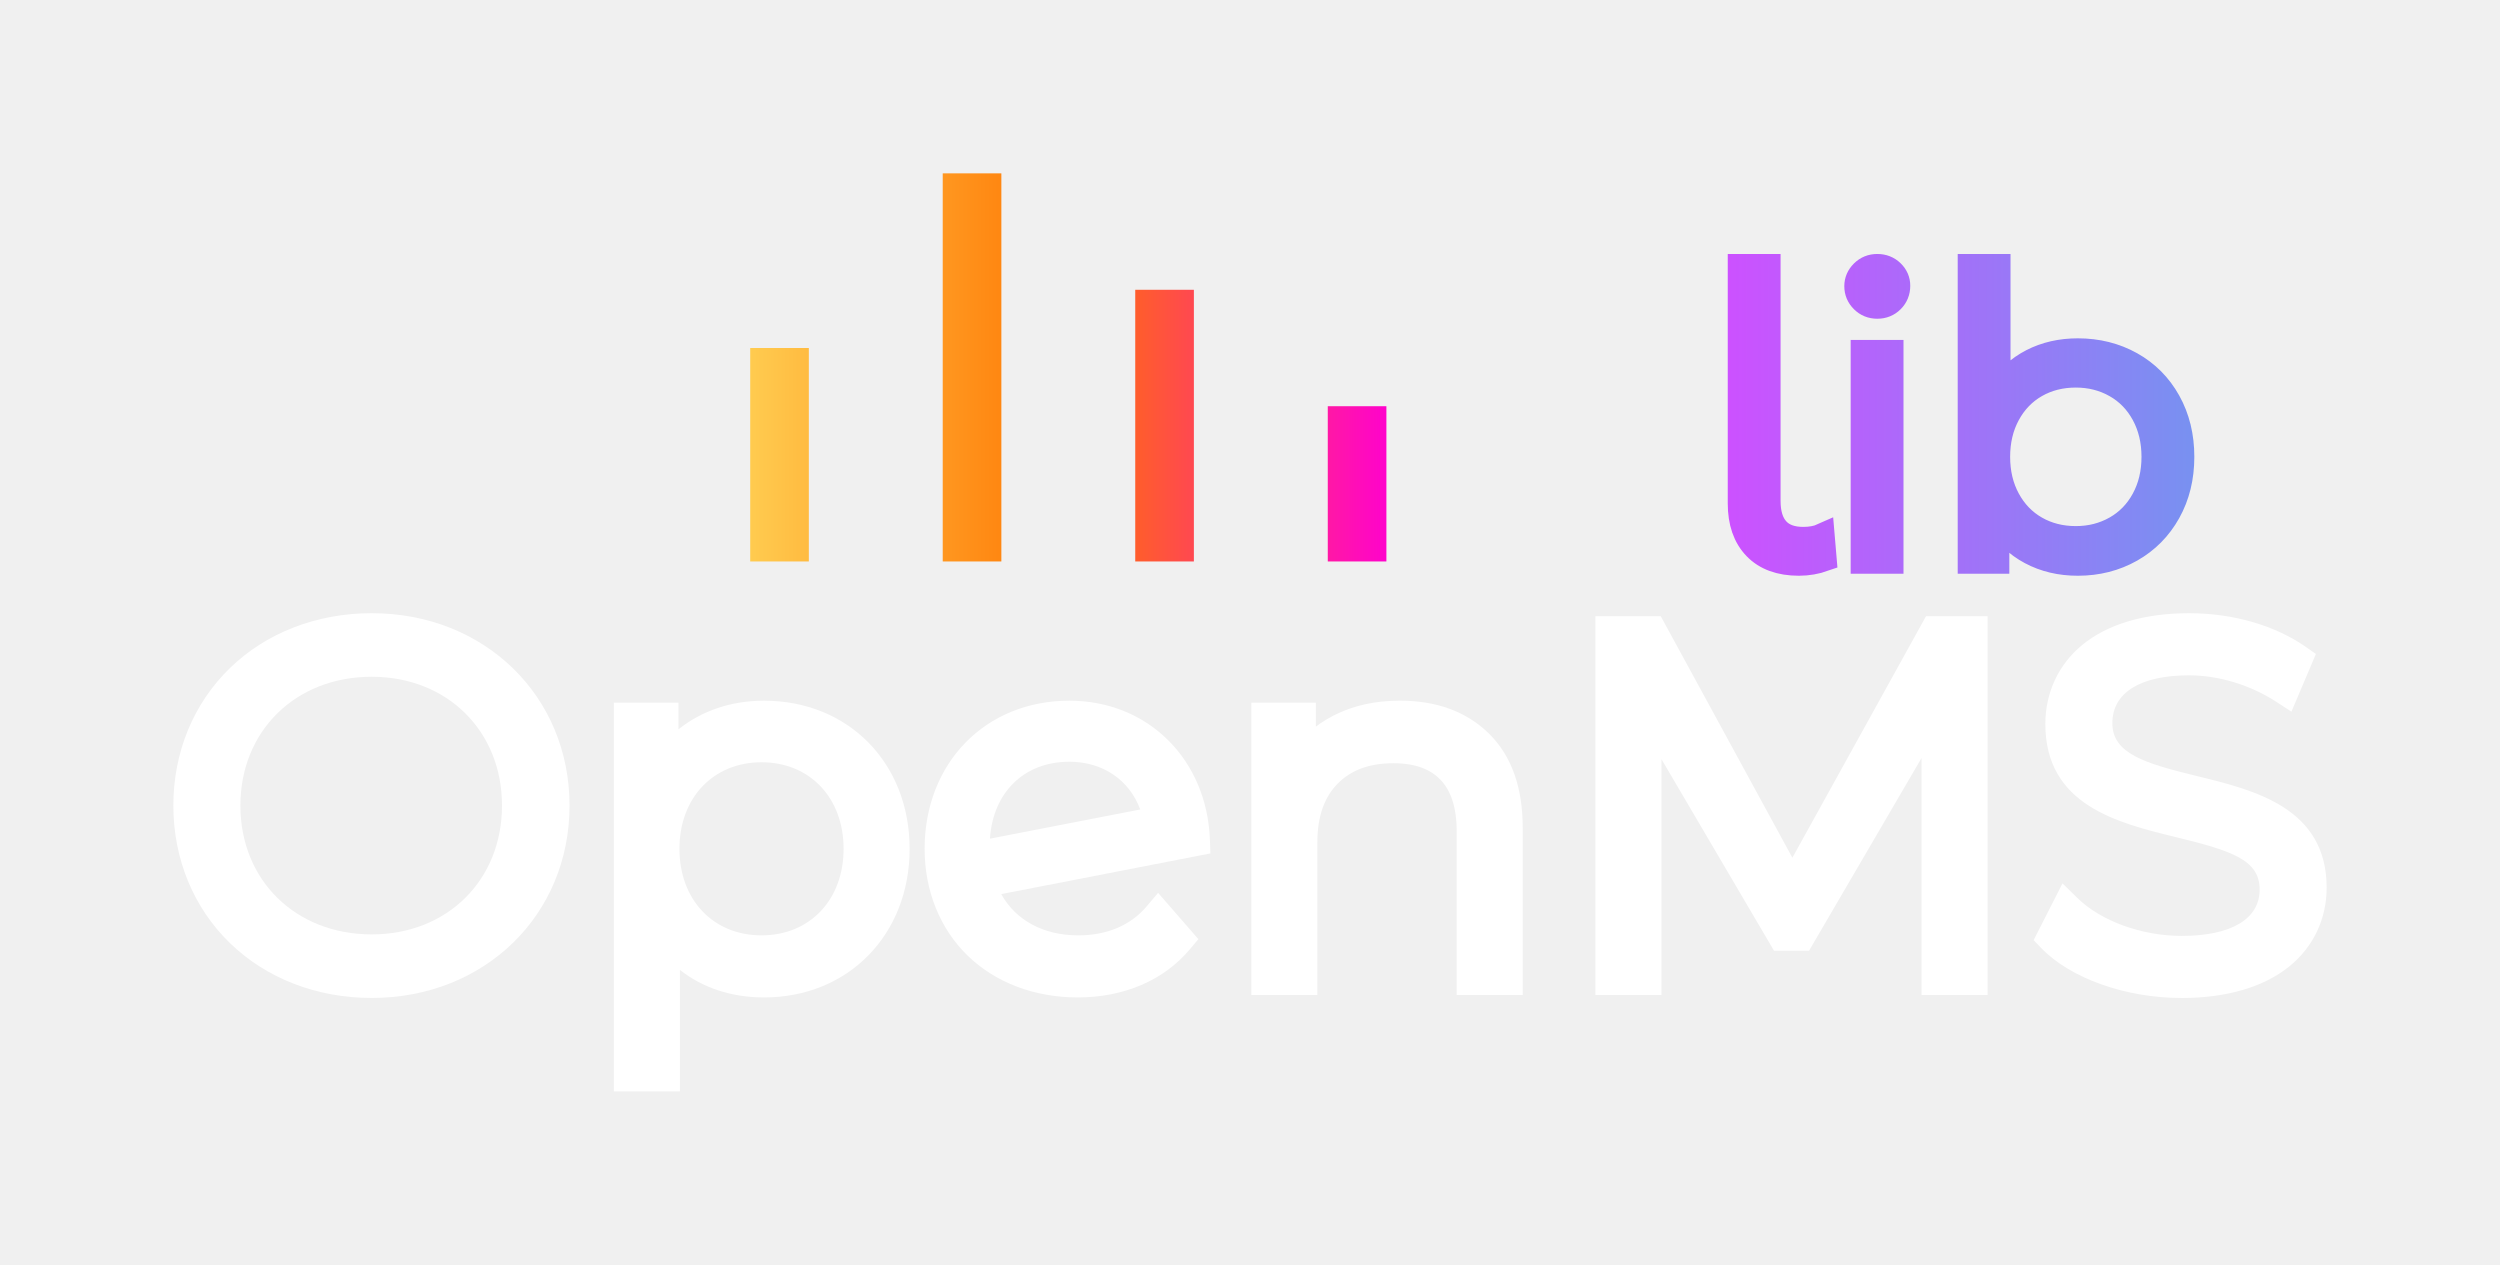
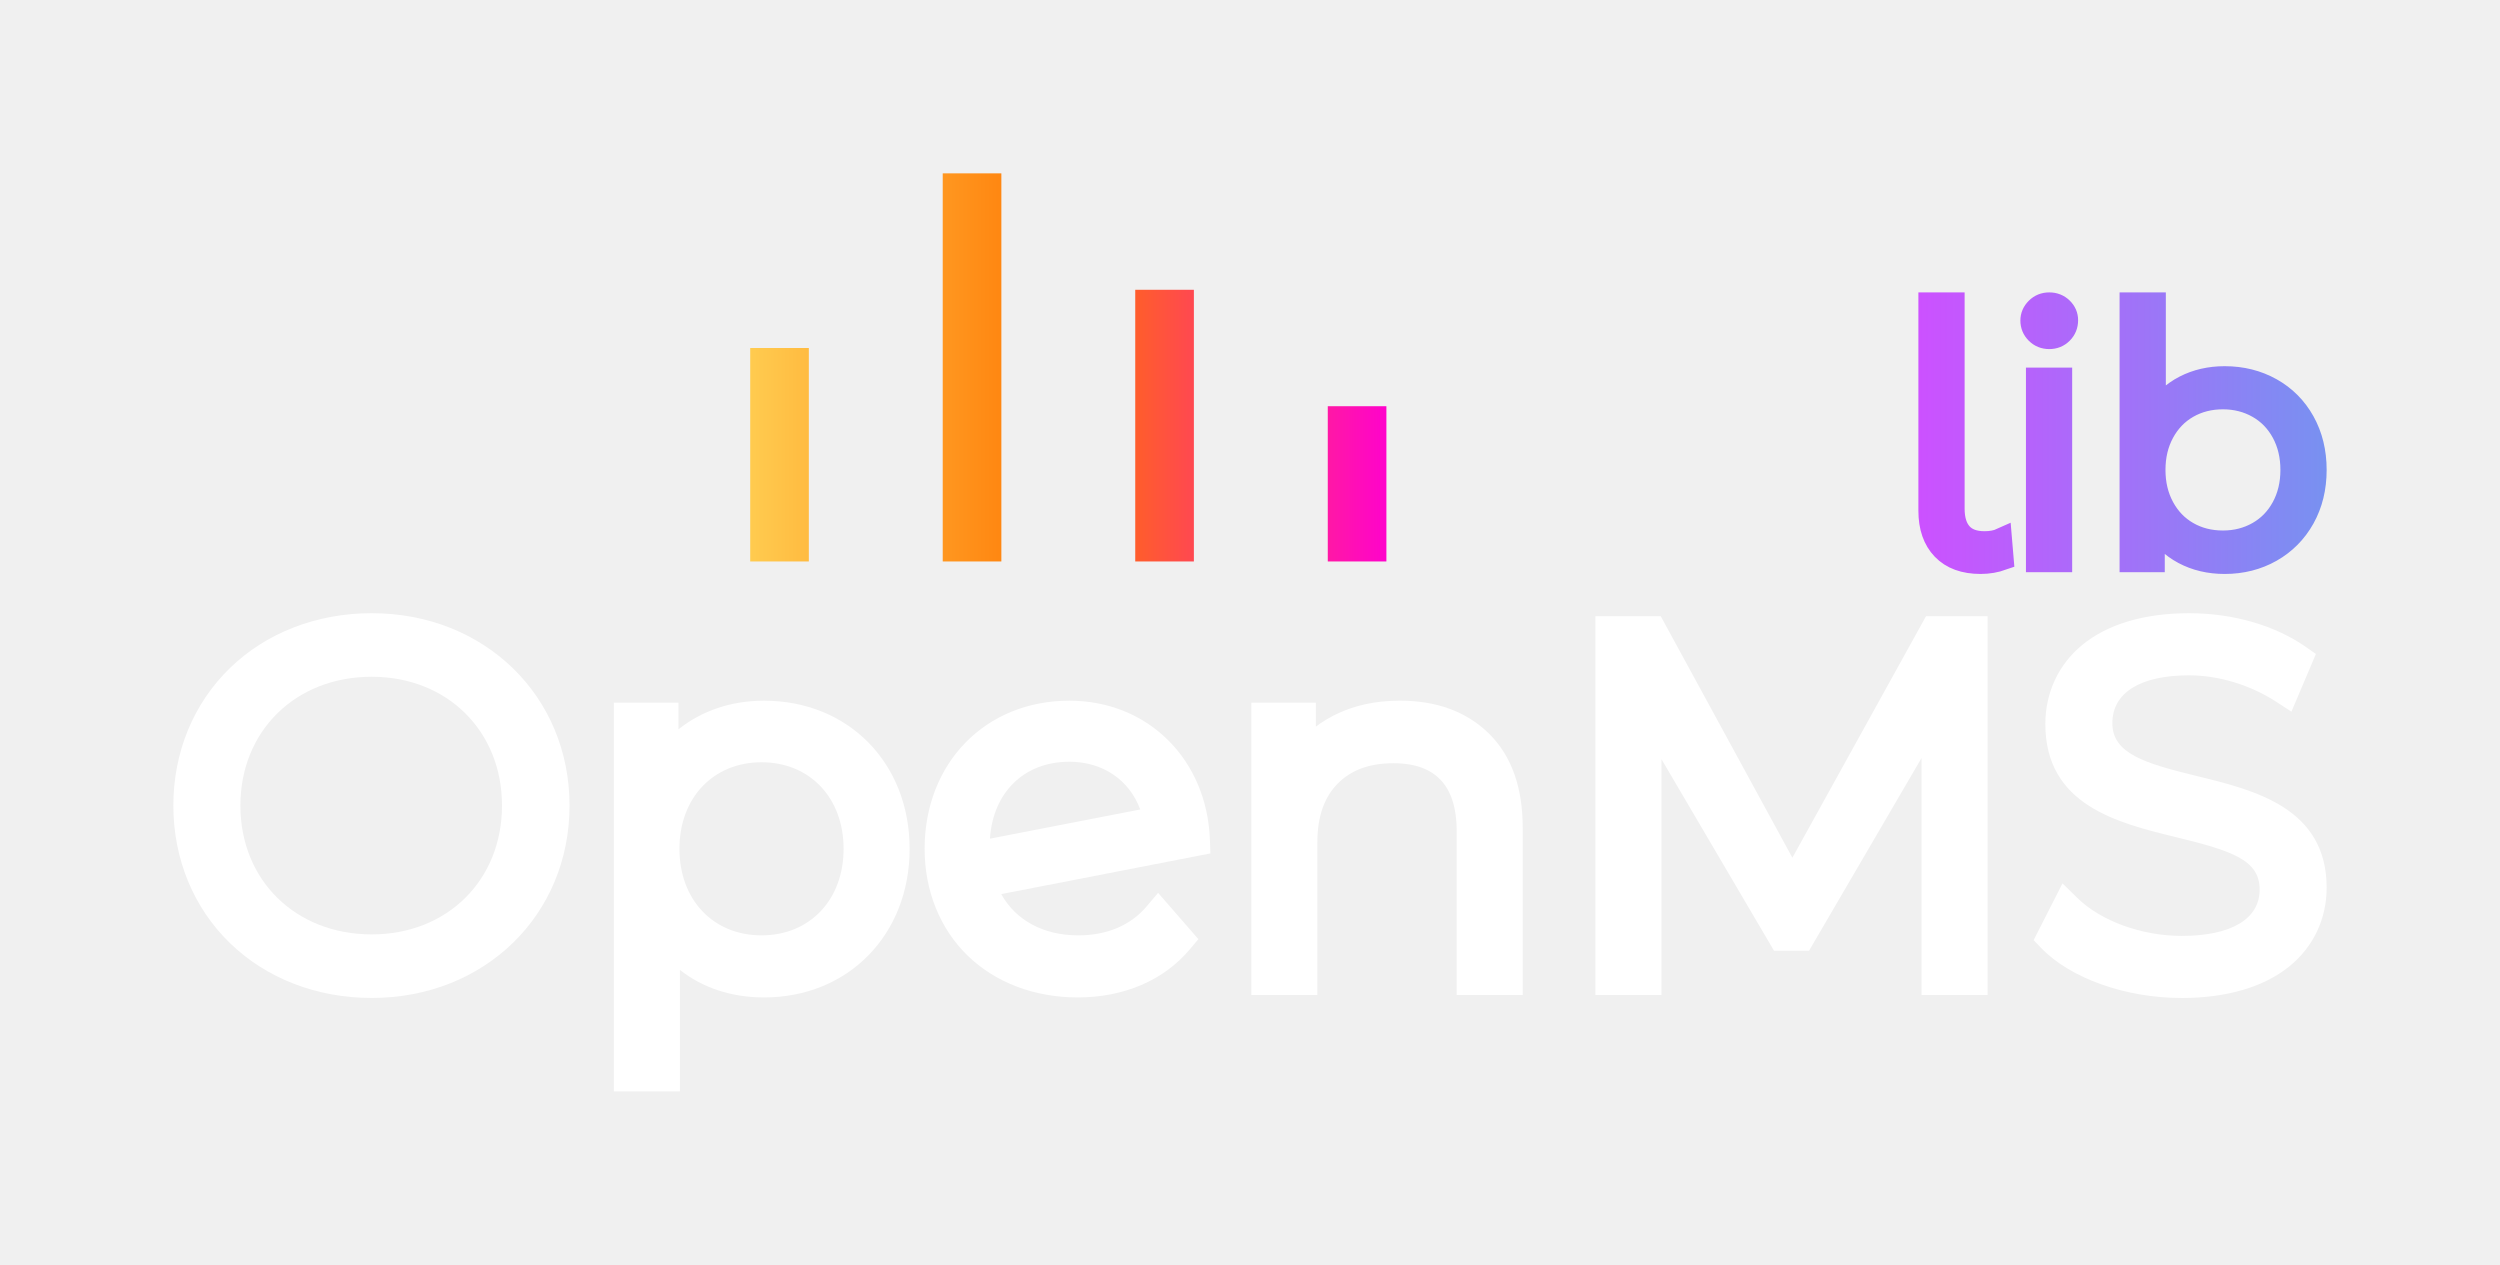
<svg xmlns="http://www.w3.org/2000/svg" viewBox="-34.63 -102.88 966.23 488.82" role="img" aria-labelledby="title">
  <defs>
    <linearGradient id="openms-peak" x1="255.319" y1="0" x2="501.201" y2="0" gradientUnits="userSpaceOnUse">
      <stop offset="0" stop-color="#ffcb4f" />
      <stop offset="0.5" stop-color="#ff7501" />
      <stop offset="1" stop-color="#ff03cb" />
    </linearGradient>
-     <linearGradient id="openms-lib" x1="10.468" y1="0" x2="190.802" y2="0" gradientUnits="userSpaceOnUse">
+     <linearGradient id="openms-lib" x1="9.162" y1="0" x2="166.948" y2="0" gradientUnits="userSpaceOnUse">
      <stop offset="0" stop-color="#cc51ff" />
      <stop offset="1" stop-color="#7891f1" />
    </linearGradient>
  </defs>
  <g id="peak_bar_1" fill="url(#openms-peak)">
    <rect x="255.319" y="31.62" width="22.66" height="82.5" />
  </g>
  <g id="peak_bar_2" fill="url(#openms-peak)">
    <rect x="329.726" y="-35.88" width="22.66" height="150" />
  </g>
  <g id="peak_bar_3" fill="url(#openms-peak)">
    <rect x="404.134" y="9.12" width="22.66" height="105" />
  </g>
  <g id="peak_bar_4" fill="url(#openms-peak)">
    <rect x="478.541" y="54.12" width="22.66" height="60" />
  </g>
  <g id="letter_O" fill="#ffffff">
    <path d="m38.31,208.47c0-39.2,29.98-68.41,70.72-68.41s70.52,29.02,70.52,68.41-30.17,68.41-70.52,68.41c-40.74-.01-70.72-29.22-70.72-68.41Zm127.02,0c0-32.09-24.02-55.73-56.3-55.73s-56.69,23.64-56.69,55.73,24.21,55.73,56.69,55.73c32.28-.01,56.3-23.65,56.3-55.73Z" />
    <path d="m109.03,282.82c-21.23,0-40.68-7.53-54.77-21.19-14.11-13.68-21.89-32.56-21.89-53.16s7.77-39.49,21.89-53.17c14.09-13.66,33.54-21.18,54.77-21.18,43.59,0,76.46,31.96,76.46,74.35s-32.87,74.35-76.46,74.35Zm0-136.82c-37.54,0-64.78,26.27-64.78,62.47s27.24,62.46,64.78,62.47c17.99,0,34.42-6.31,46.26-17.76,11.81-11.43,18.32-27.31,18.32-44.71s-6.51-33.28-18.32-44.71c-11.84-11.45-28.27-17.76-46.26-17.76Zm0,124.14c-35.71,0-62.63-26.51-62.63-61.67s26.93-61.67,62.63-61.67,62.24,26.51,62.24,61.67-26.76,61.66-62.24,61.67Zm0-111.46c-29.41,0-50.75,20.94-50.75,49.79s21.34,49.79,50.75,49.79c29.18,0,50.36-20.95,50.36-49.79s-21.18-49.79-50.36-49.79Z" />
  </g>
  <g id="letter_p" fill="#ffffff">
    <path d="m310.99,225.18c0,30.75-21.52,51.5-50.35,51.5-16.14,0-29.98-6.92-38.43-19.99v56.31h-13.64v-138.36h13.07v19.99c8.26-13.45,22.29-20.76,39.01-20.76,28.82,0,50.34,20.76,50.34,51.31Zm-13.64,0c0-23.44-16.33-39.39-37.66-39.39s-37.66,15.95-37.66,39.39,16.14,39.39,37.66,39.39,37.66-15.75,37.66-39.39Z" />
    <path d="m228.15,318.94h-25.52v-150.24h24.95v10.31c8.93-7.16,20.38-11.08,33.07-11.08,32.61,0,56.28,24.08,56.28,57.25s-23.67,57.44-56.29,57.44c-12.55,0-23.68-3.7-32.49-10.64v46.96Zm-13.64-11.88h1.76v-70.5l1.7,2.63c-1.23-4.36-1.88-9.06-1.88-14.01,0-4.43.52-8.66,1.51-12.62l-1.9,3.09v-35.07h-1.19v126.48Zm35.68-37.5c3.3.78,6.8,1.17,10.45,1.17,26.15,0,44.41-18.73,44.41-45.56s-18.26-45.37-44.4-45.37c-.87,0-1.73.02-2.59.07.54-.02,1.08-.03,1.63-.03,25.26,0,43.6,19.06,43.6,45.33s-18.34,45.33-43.6,45.33c-3.29,0-6.47-.32-9.5-.95Zm9.5-77.83c-18.68,0-31.72,13.75-31.72,33.45s13.04,33.45,31.72,33.45,31.72-13.75,31.72-33.45-13.04-33.45-31.72-33.45Z" />
  </g>
  <g id="letter_e" fill="#ffffff">
    <path d="m413.03,251.32l7.69,8.84c-9.03,10.76-22.87,16.52-38.82,16.52-31.51,0-53.23-21.52-53.23-51.5s20.95-51.31,49.97-51.31c27.09,0,47.46,19.79,48.42,48.23l-83.01,16.14c5,16.34,19.22,26.33,38.05,26.33,12.48,0,23.44-4.41,30.93-13.25Zm-71.1-27.1c0,1.54,0,2.88.19,4.23l71.29-13.84c-2.88-16.53-16.14-29.02-34.78-29.02-21.52.01-36.7,15.76-36.7,38.63Z" />
    <path d="m381.9,282.62c-16.74,0-31.86-5.75-42.58-16.19-10.7-10.43-16.59-25.07-16.59-41.25,0-33.17,23.51-57.25,55.91-57.25,30.44,0,53.3,22.7,54.36,53.97l.17,5.06-80.83,15.72c5.58,10.1,16.29,15.95,29.76,15.95,11.09,0,20.22-3.86,26.4-11.15l4.47-5.28,15.56,17.89-3.26,3.89c-10.09,12.02-25.49,18.64-43.37,18.64Zm-16.99-100.9c-18.36,5.39-30.3,21.77-30.3,43.46,0,26.82,19.45,45.56,47.29,45.56,11.65,0,21.89-3.39,29.49-9.67-7.89,6.13-18.02,9.44-29.29,9.44-21.21,0-37.97-11.7-43.73-30.53l-1.93-6.31.41-.08-.61-4.31c-.25-1.76-.25-3.36-.25-5.06,0-12.57,4.23-23.93,11.92-31.99,4.66-4.88,10.47-8.45,17-10.51Zm13.72,9.81c-17.45,0-29.47,11.83-30.66,29.73l58.09-11.28c-4.18-11.38-14.43-18.46-27.42-18.46Zm17.76-8.17c11.89,5.37,20.43,16.21,22.87,30.23l.67,3.84.79-.15c-2.04-15.91-11.12-28.19-24.33-33.92Z" />
  </g>
  <g id="letter_n_short" fill="#ffffff" stroke="#ffffff">
    <path d="M547.95 217.11V275.73H534.31V218.45Q534.31 202.69 526.43 194.43Q518.55 186.16 503.94 186.16Q487.60 186.16 478.09 195.87Q468.58 205.58 468.58 222.68V275.73H454.93V174.63H468.00V193.28Q473.57 184.05 483.47 178.96Q493.37 173.86 506.44 173.86Q525.47 173.86 536.71 184.92Q547.95 195.97 547.95 217.11Z" stroke-width="11.88" stroke-linejoin="miter" />
  </g>
  <g id="letter_M" fill="#ffffff" transform="translate(53.60 -187.20)">
    <path d="m674.02,328.42v134.51h-13.64v-107.61l-52.84,90.51h-6.73l-52.84-89.94v107.04h-13.64v-134.51h15.79l54.35,99.74,55.19-99.74h14.36Z" />
    <path d="m679.96,468.87h-25.52v-91.59l-43.49,74.49h-13.54l-43.5-74.04v91.14h-25.52v-146.39h25.25l50.87,93.34,51.65-93.34h23.8v146.39Zm-13.64-11.88h1.76v-122.63h-1.76v122.63Zm-126.05,0h1.76v-122.63h-1.76v122.63Zm1.94-122.63l60.44,102.88-56.06-102.88h-4.38Zm120.95,0l-46.79,84.56,49.37-84.56h-2.58Z" />
  </g>
  <g id="letter_S" fill="#ffffff" transform="translate(53.60 -187.20)">
    <path d="m704.96,446.6l5.57-10.95c9.61,9.42,26.71,16.33,44.39,16.33,25.17,0,36.12-10.57,36.12-23.83,0-36.9-82.82-14.22-82.82-63.99,0-19.79,15.37-36.9,49.58-36.9,15.18,0,30.94,4.42,41.7,11.92l-4.81,11.34c-11.53-7.5-24.98-11.14-36.9-11.14-24.6,0-35.55,10.95-35.55,24.41,0,36.9,82.82,14.6,82.82,63.6,0,19.79-15.76,36.7-50.15,36.7-20.17,0-39.96-7.12-49.95-17.49Z" />
    <path d="m754.91,470.03c-21.64,0-42.93-7.58-54.23-19.31l-2.93-3.04,11.16-21.94,5.78,5.67c9.07,8.89,24.86,14.63,40.23,14.63,19.18,0,30.18-6.52,30.18-17.89s-10.33-14.92-32.25-20.26c-22.53-5.49-50.57-12.32-50.57-43.73,0-12.07,5.01-22.88,14.1-30.44,9.76-8.11,24.08-12.4,41.42-12.4s33.43,4.85,45.1,12.99l3.95,2.76-9.46,22.3-5.94-3.86c-9.94-6.47-22.21-10.18-33.66-10.18-18.82,0-29.61,6.73-29.61,18.47s12.35,15.49,32.49,20.41c22.42,5.47,50.33,12.29,50.33,43.19,0,12.05-5.1,22.84-14.37,30.38-9.86,8.02-24.29,12.26-41.72,12.26Zm-42.61-24.77c9.73,7.81,26.2,12.88,42.61,12.88,27.27,0,44.21-11.79,44.21-30.76,0-20.07-16.34-25.56-41.27-31.65-19.48-4.75-41.55-10.14-41.55-31.95,0-14.67,10.9-30.35,41.49-30.35,11.42,0,23.5,3.07,34.06,8.56l.2-.46c-9.41-5.21-22.08-8.34-34.25-8.34-27.33,0-43.64,11.57-43.64,30.96,0,20.54,16.43,26.08,41.5,32.19,19.37,4.72,41.32,10.06,41.32,31.8,0,8.77-3.93,16.47-11.06,21.68-7.34,5.37-17.77,8.09-31,8.09-15.32,0-31.15-4.95-42.46-12.97l-.16.31Z" />
  </g>
-   <g id="text_lib" fill="url(#openms-lib)" stroke="url(#openms-lib)" transform="translate(622.66 0.00)">
-     <path d="M15.22 91.67V0.03H26.14V90.75Q26.14 97.98 29.52 101.74Q32.90 105.51 39.67 105.51Q43.98 105.51 47.05 104.13L47.82 113.20Q43.05 114.89 37.98 114.89Q27.06 114.89 21.14 108.74Q15.22 102.59 15.22 91.67Z M62.73 33.24H73.65V114.12H62.73ZM60.27 7.72Q60.27 4.64 62.58 2.34Q64.89 0.03 68.27 0.03Q71.65 0.03 73.96 2.26Q76.26 4.49 76.26 7.56Q76.26 10.95 73.96 13.25Q71.65 15.56 68.27 15.56Q64.89 15.56 62.58 13.25Q60.27 10.95 60.27 7.72Z M186.05 73.68Q186.05 85.67 180.82 95.05Q175.59 104.43 166.37 109.66Q157.14 114.89 145.76 114.89Q135.62 114.89 127.54 110.58Q119.47 106.28 114.55 98.13V114.12H104.10V0.03H115.01V48.62Q120.09 40.78 128.01 36.70Q135.92 32.63 145.76 32.63Q157.14 32.63 166.37 37.78Q175.59 42.93 180.82 52.31Q186.05 61.69 186.05 73.68ZM175.13 73.68Q175.13 64.46 171.21 57.23Q167.29 50.00 160.37 46.08Q153.45 42.16 145.00 42.16Q136.39 42.16 129.54 46.08Q122.70 50.00 118.78 57.23Q114.86 64.46 114.86 73.68Q114.86 82.91 118.78 90.13Q122.70 97.36 129.54 101.28Q136.39 105.20 145.00 105.20Q153.45 105.20 160.37 101.28Q167.29 97.36 171.21 90.13Q175.13 82.91 175.13 73.68Z" stroke-width="9.50" stroke-linejoin="miter" />
+   <g id="text_lib" fill="url(#openms-lib)" stroke="url(#openms-lib)" transform="translate(697.65 0.00)">
+     <path d="M13.32 94.48V14.29H22.87V93.67Q22.87 99.99 25.83 103.29Q28.79 106.59 34.71 106.59Q38.48 106.59 41.17 105.37L41.84 113.31Q37.67 114.79 33.23 114.79Q23.68 114.79 18.50 109.41Q13.32 104.03 13.32 94.48Z M54.89 43.35H64.44V114.12H54.89ZM52.74 21.02Q52.74 18.33 54.76 16.31Q56.78 14.29 59.74 14.29Q62.70 14.29 64.71 16.24Q66.73 18.19 66.73 20.88Q66.73 23.84 64.71 25.86Q62.70 27.88 59.74 27.88Q56.78 27.88 54.76 25.86Q52.74 23.84 52.74 21.02Z M162.79 78.74Q162.79 89.23 158.22 97.44Q153.64 105.64 145.57 110.22Q137.50 114.79 127.54 114.79Q118.66 114.79 111.60 111.03Q104.54 107.26 100.23 100.13V114.12H91.08V14.29H100.64V56.81Q105.08 49.94 112.00 46.38Q118.93 42.81 127.54 42.81Q137.50 42.81 145.57 47.32Q153.64 51.83 158.22 60.03Q162.79 68.24 162.79 78.74ZM153.24 78.74Q153.24 70.66 149.81 64.34Q146.38 58.02 140.33 54.59Q134.27 51.16 126.87 51.16Q119.34 51.16 113.35 54.59Q107.36 58.02 103.93 64.34Q100.50 70.66 100.50 78.74Q100.50 86.81 103.93 93.13Q107.36 99.46 113.35 102.89Q119.34 106.32 126.87 106.32Q134.27 106.32 140.33 102.89Q146.38 99.46 149.81 93.13Q153.24 86.81 153.24 78.74Z" stroke-width="8.32" stroke-linejoin="miter" />
  </g>
</svg>
